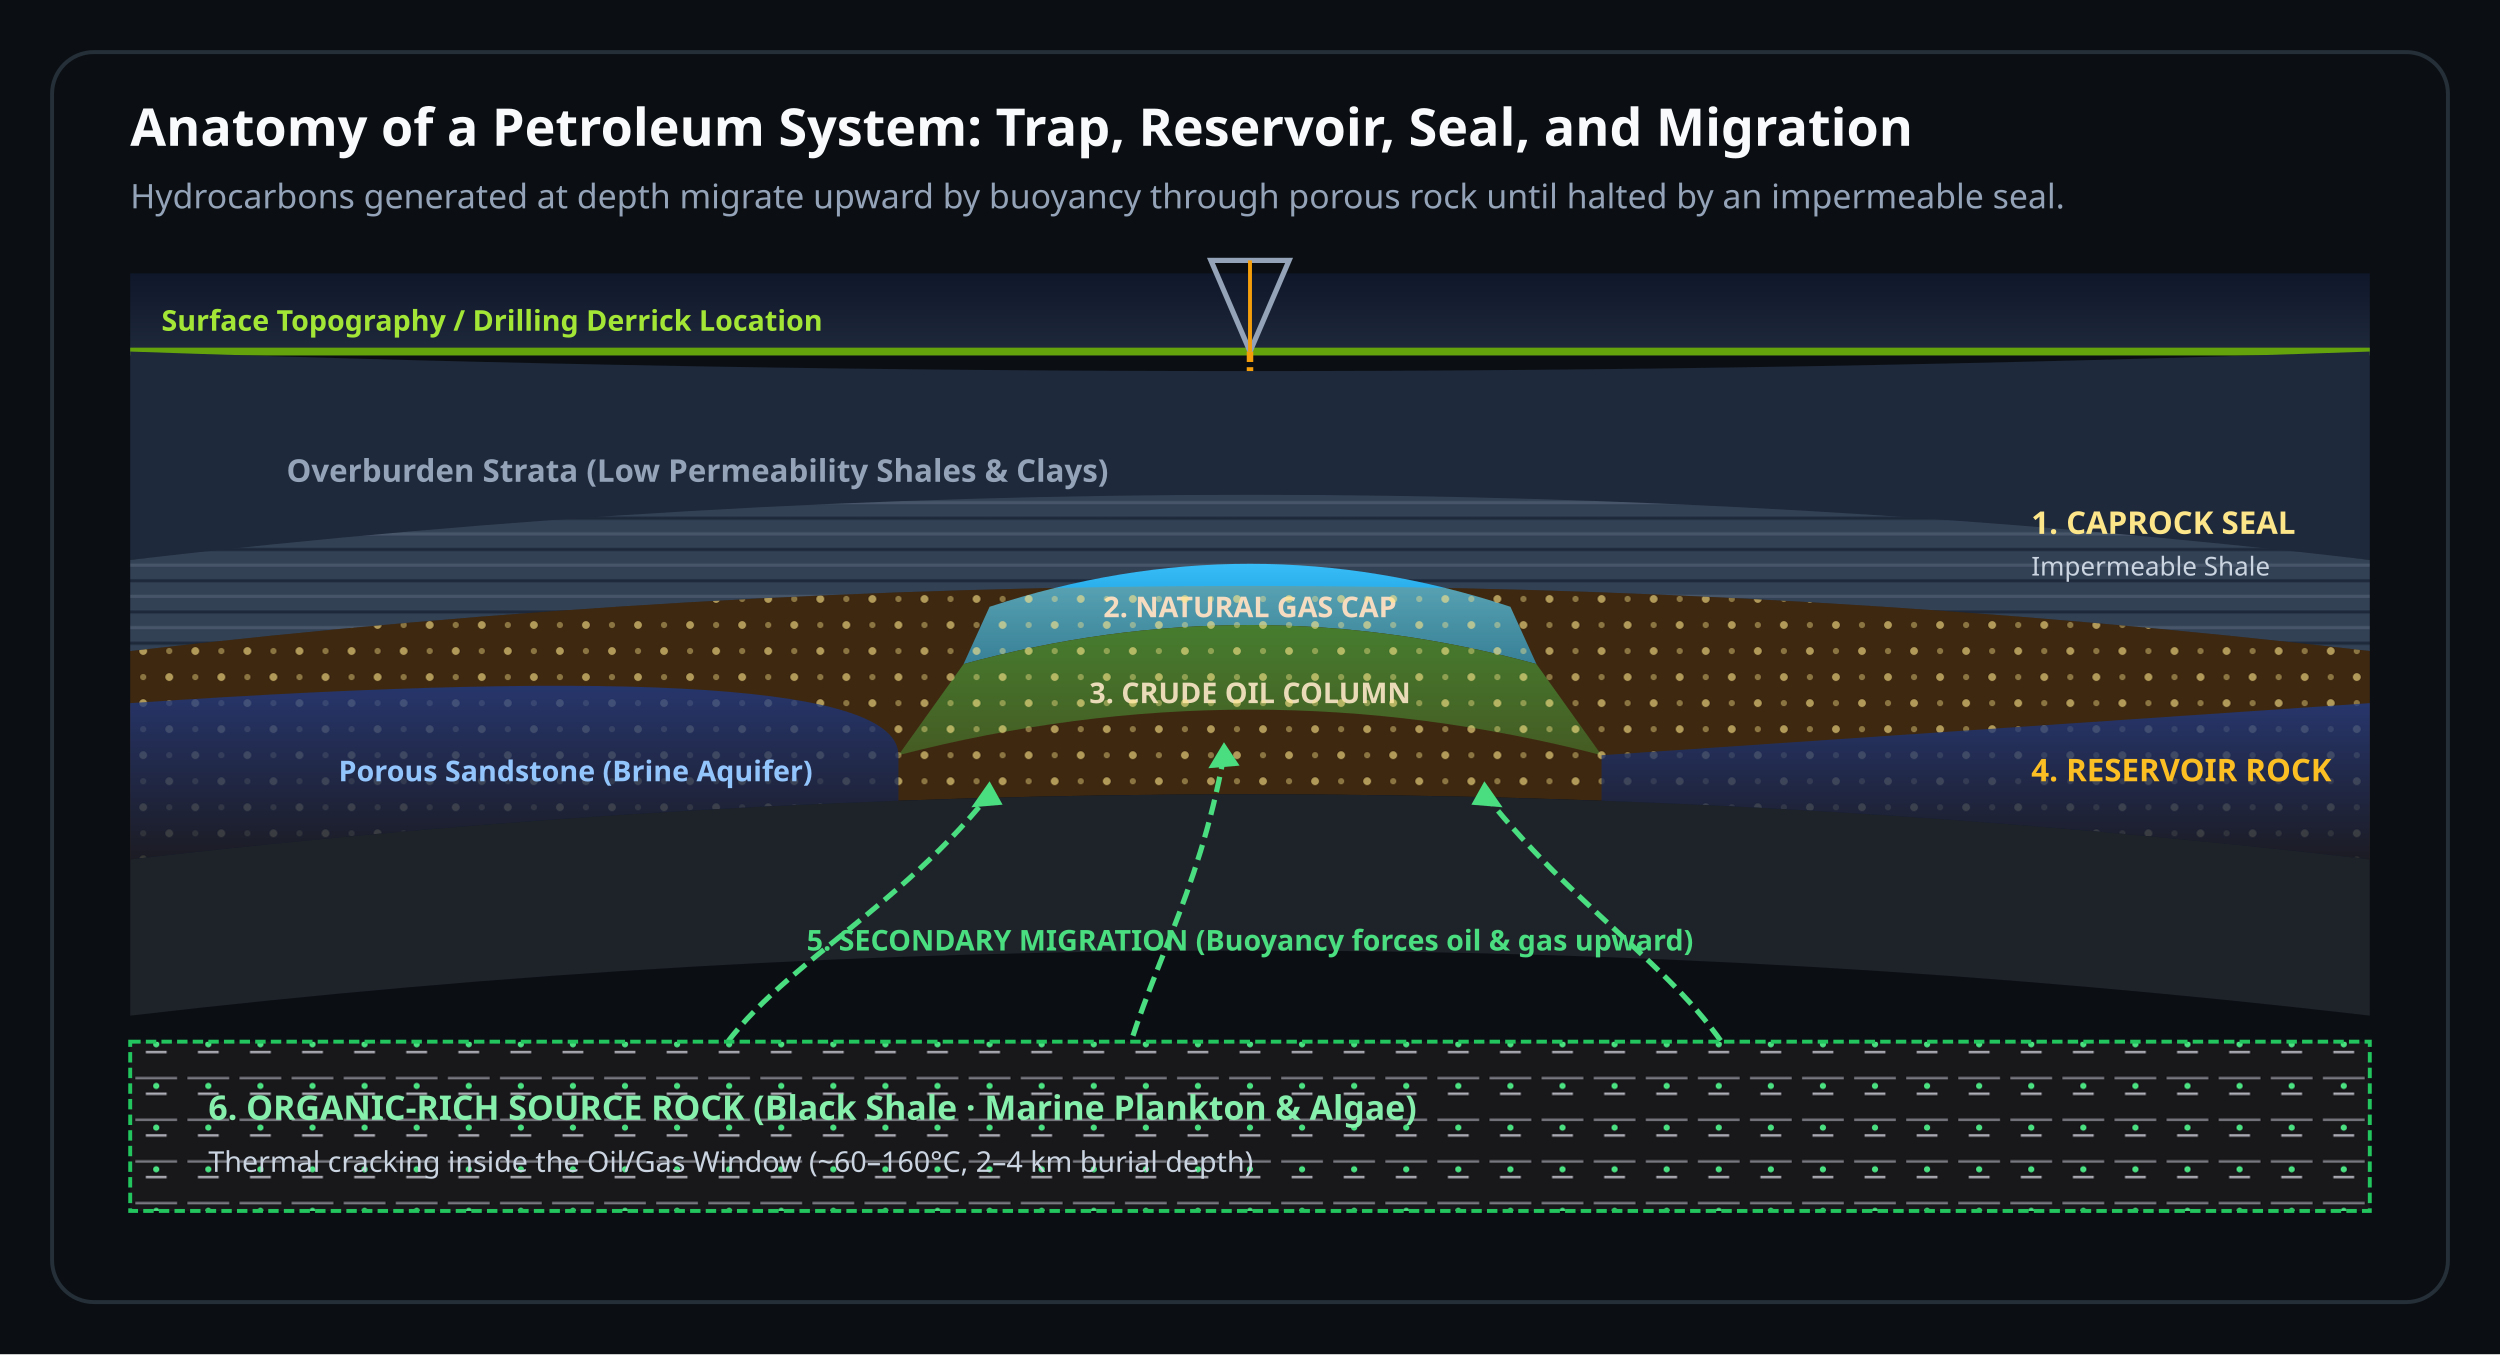
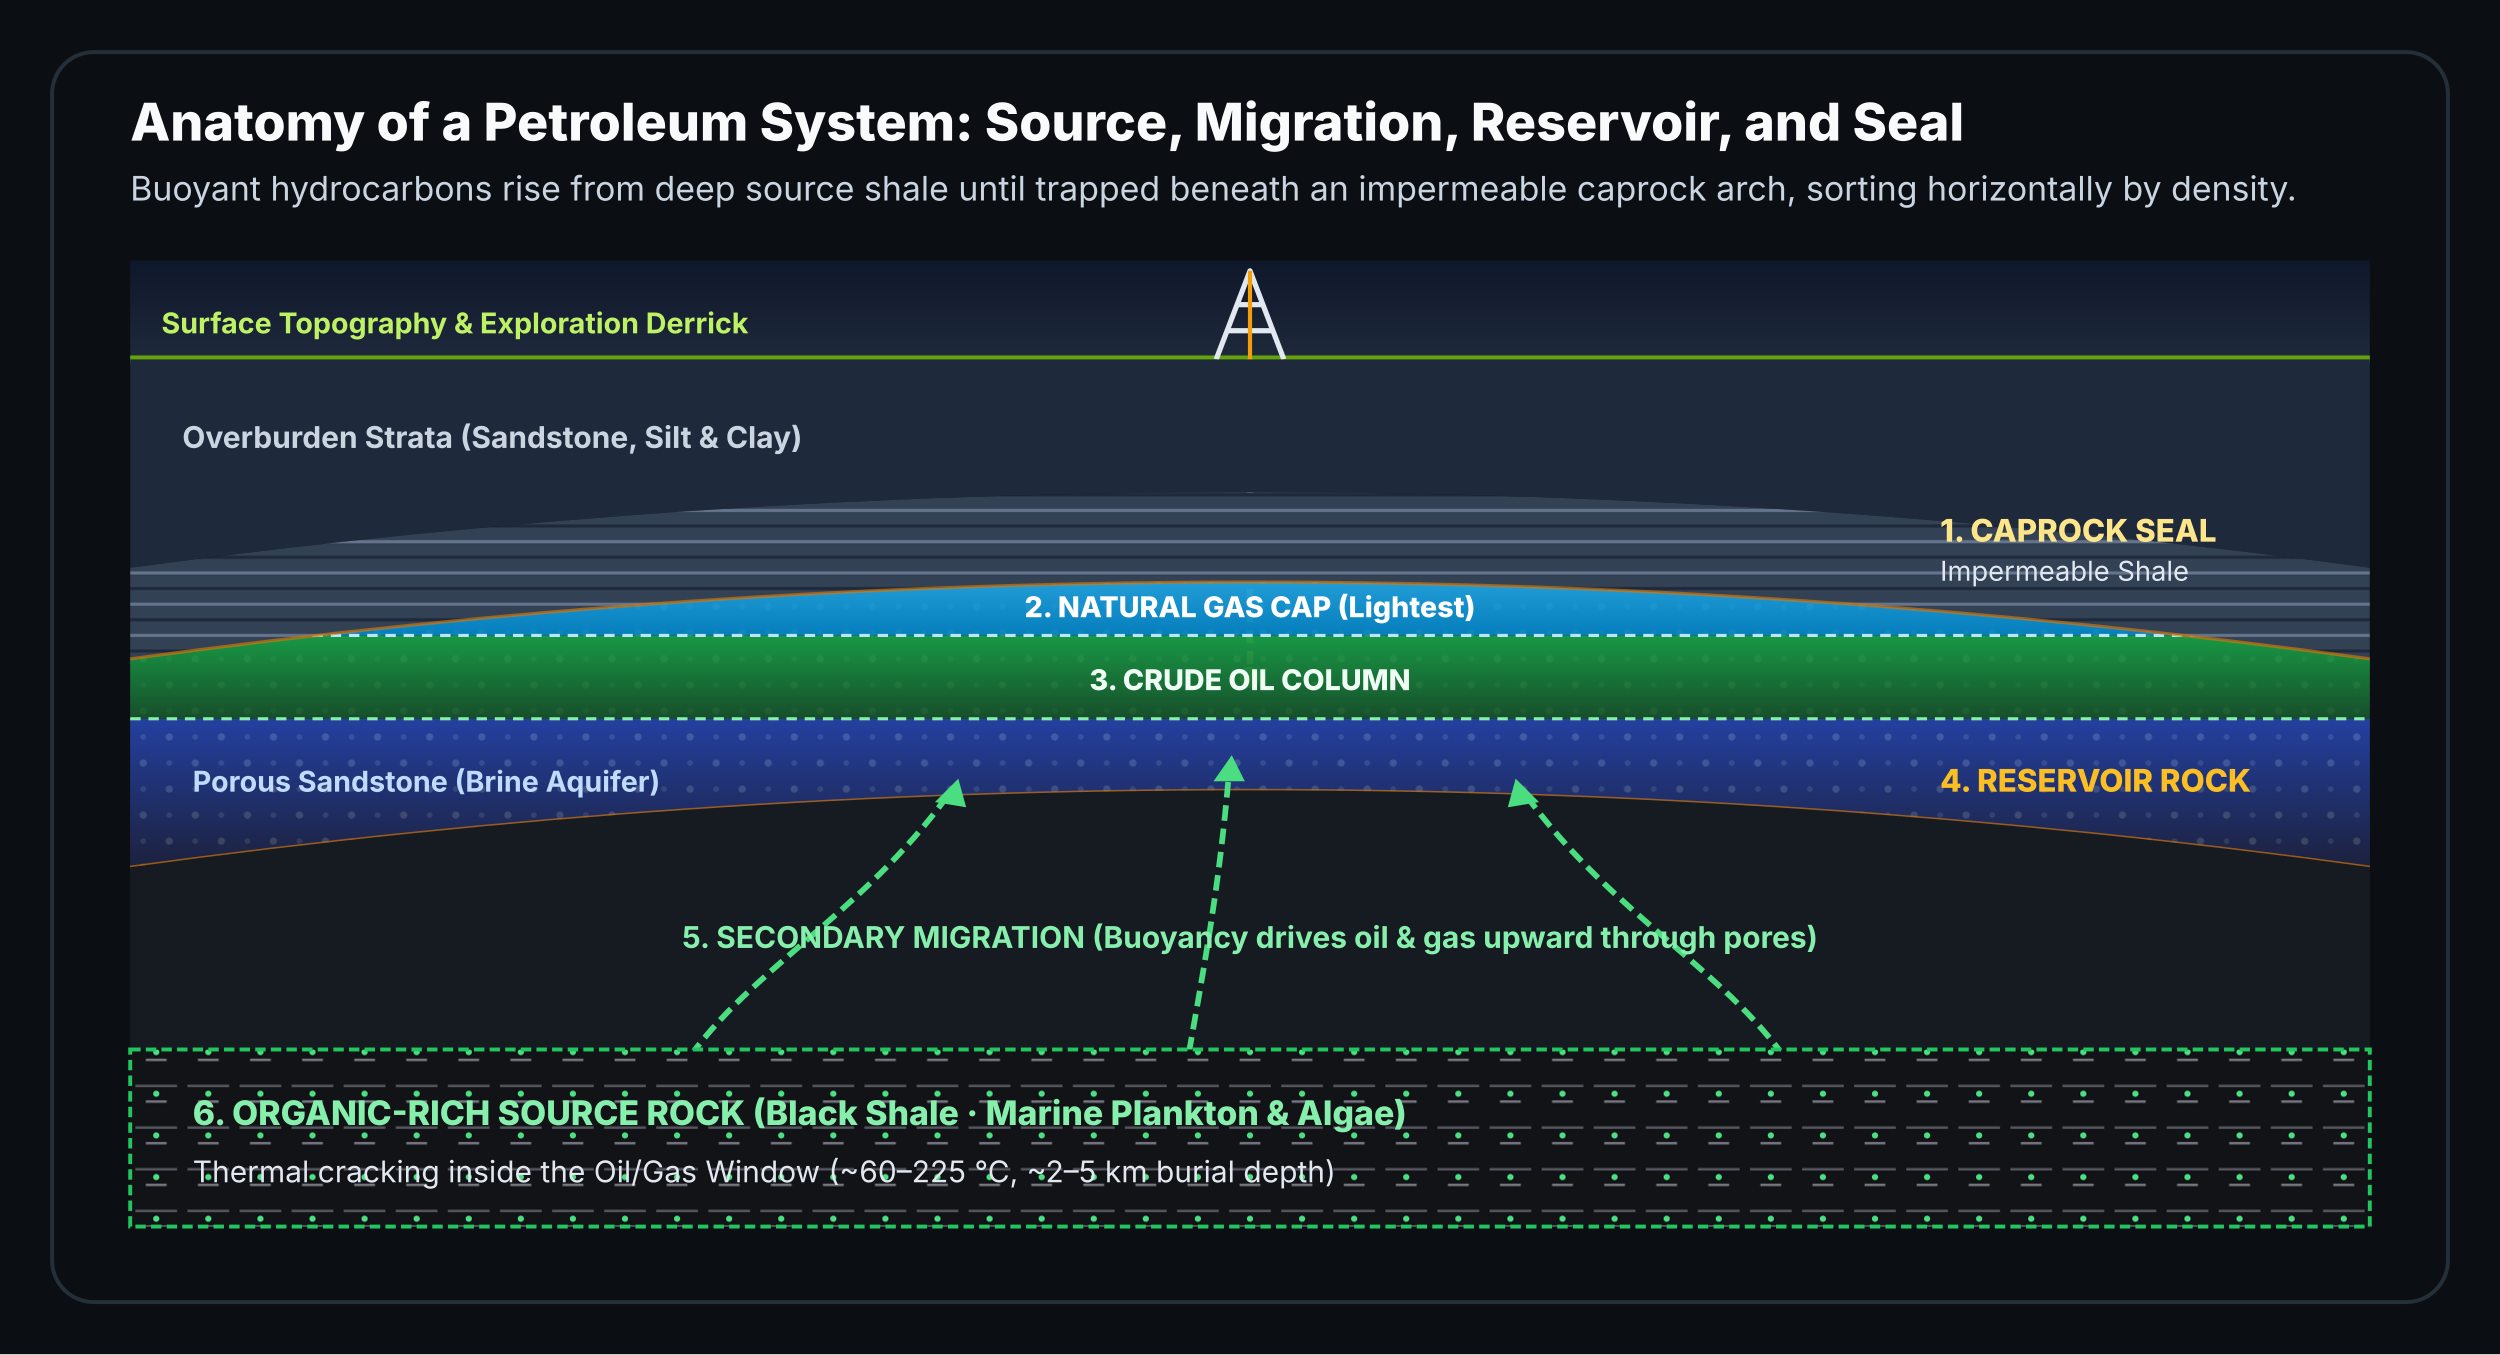
<svg xmlns="http://www.w3.org/2000/svg" viewBox="0 0 960 520" width="960" height="520" role="img" aria-label="Anatomy of a Petroleum System: Source Rock, Migration, Reservoir, Seal, and Anticlinal Trap">
  <defs>
    <linearGradient id="skyGrad" x1="0" y1="0" x2="0" y2="1">
      <stop offset="0%" stop-color="#0f172a" />
      <stop offset="100%" stop-color="#1e293b" />
    </linearGradient>
    <pattern id="sandstone" width="20" height="20" patternUnits="userSpaceOnUse">
-       <rect width="20" height="20" fill="#d97706" fill-opacity="0.25" />
-       <circle cx="5" cy="5" r="1.5" fill="#fde68a" fill-opacity="0.6" />
-       <circle cx="15" cy="15" r="1.5" fill="#fde68a" fill-opacity="0.6" />
-       <circle cx="15" cy="5" r="1.2" fill="#fde68a" fill-opacity="0.4" />
-       <circle cx="5" cy="15" r="1.2" fill="#fde68a" fill-opacity="0.4" />
+       <rect width="20" height="20" fill="#92400e" fill-opacity="0.32" />
+       <circle cx="5" cy="5" r="1.4" fill="#fde68a" fill-opacity="0.55" />
+       <circle cx="15" cy="15" r="1.4" fill="#fde68a" fill-opacity="0.55" />
+       <circle cx="15" cy="5" r="1.1" fill="#fde68a" fill-opacity="0.38" />
+       <circle cx="5" cy="15" r="1.1" fill="#fde68a" fill-opacity="0.38" />
    </pattern>
    <pattern id="shaleSeal" width="24" height="12" patternUnits="userSpaceOnUse">
      <rect width="24" height="12" fill="#334155" />
-       <line x1="0" y1="4" x2="24" y2="4" stroke="#475569" stroke-width="1.2" />
+       <line x1="0" y1="4" x2="24" y2="4" stroke="#64748b" stroke-width="1.2" />
      <line x1="0" y1="10" x2="24" y2="10" stroke="#1e293b" stroke-width="1.2" />
    </pattern>
    <pattern id="sourceRock" width="20" height="16" patternUnits="userSpaceOnUse">
-       <rect width="20" height="16" fill="#18181b" />
-       <line x1="2" y1="5" x2="18" y2="5" stroke="#71717a" stroke-width="1" />
-       <line x1="6" y1="11" x2="14" y2="11" stroke="#a1a1aa" stroke-width="1" />
+       <rect width="20" height="16" fill="#111317" />
+       <line x1="2" y1="5" x2="18" y2="5" stroke="#52525b" stroke-width="1" />
+       <line x1="6" y1="11" x2="14" y2="11" stroke="#71717a" stroke-width="1" />
      <circle cx="10" cy="8" r="1.2" fill="#4ade80" />
    </pattern>
    <linearGradient id="oilCol" x1="0" y1="0" x2="0" y2="1">
-       <stop offset="0%" stop-color="#15803d" />
+       <stop offset="0%" stop-color="#16a34a" />
      <stop offset="100%" stop-color="#14532d" />
    </linearGradient>
    <linearGradient id="gasCol" x1="0" y1="0" x2="0" y2="1">
      <stop offset="0%" stop-color="#38bdf8" />
      <stop offset="100%" stop-color="#0284c7" />
    </linearGradient>
    <linearGradient id="waterCol" x1="0" y1="0" x2="0" y2="1">
-       <stop offset="0%" stop-color="#1e3a8a" />
+       <stop offset="0%" stop-color="#1d4ed8" />
      <stop offset="100%" stop-color="#0f172a" />
    </linearGradient>
+     <clipPath id="reservoirClip">
+       <path d="M 0,145 Q 430,86 860,145 L 860,225 Q 430,166 0,225 Z" />
+     </clipPath>
  </defs>
  <rect width="960" height="520" fill="#0b0f14" />
  <rect x="20" y="20" width="920" height="480" rx="16" fill="none" stroke="#252f38" stroke-width="1.5" />
-   <text x="50" y="56" font-family="system-ui, sans-serif" font-size="20" font-weight="800" fill="#f8fafc">Anatomy of a Petroleum System: Trap, Reservoir, Seal, and Migration</text>
-   <text x="50" y="80" font-family="system-ui, sans-serif" font-size="13" fill="#94a3b8">Hydrocarbons generated at depth migrate upward by buoyancy through porous rock until halted by an impermeable seal.</text>
-   <g transform="translate(50, 105)">
-     <rect x="0" y="0" width="860" height="30" fill="url(#skyGrad)" />
+   <text x="50" y="54" font-family="system-ui, -apple-system, sans-serif" font-size="20" font-weight="800" fill="#f8fafc">Anatomy of a Petroleum System: Source, Migration, Reservoir, and Seal</text>
+   <text x="50" y="77" font-family="system-ui, -apple-system, sans-serif" font-size="13" fill="#cbd5e1">Buoyant hydrocarbons rise from deep source shale until trapped beneath an impermeable caprock arch, sorting horizontally by density.</text>
+   <g transform="translate(50, 108)">
+     <rect x="0" y="-8" width="860" height="38" fill="url(#skyGrad)" />
    <line x1="0" y1="30" x2="860" y2="30" stroke="#65a30d" stroke-width="3" />
-     <text x="12" y="22" font-family="system-ui, sans-serif" font-size="11" font-weight="700" fill="#a3e635">Surface Topography / Drilling Derrick Location</text>
-     <path d="M 430,30 L 415,-5 L 445,-5 Z" fill="none" stroke="#94a3b8" stroke-width="2" />
-     <line x1="430" y1="-5" x2="430" y2="30" stroke="#f59e0b" stroke-width="1.5" />
-     <line x1="430" y1="30" x2="430" y2="165" stroke="#f59e0b" stroke-width="2.5" stroke-dasharray="4 2" />
-     <path d="M 0,30 Q 430,45 860,30 L 860,110 Q 430,70 0,110 Z" fill="#1e293b" />
-     <text x="60" y="80" font-family="system-ui, sans-serif" font-size="12" font-weight="700" fill="#94a3b8">Overburden Strata (Low Permeability Shales &amp; Clays)</text>
-     <path d="M 0,110 Q 430,60 860,110 L 860,145 Q 430,95 0,145 Z" fill="url(#shaleSeal)" />
-     <text x="730" y="100" font-family="system-ui, sans-serif" font-size="12" font-weight="800" fill="#fde68a">1. CAPROCK SEAL</text>
-     <text x="730" y="116" font-family="system-ui, sans-serif" font-size="10" fill="#cbd5e1">Impermeable Shale</text>
-     <path d="M 330,128 Q 430,95 530,128 L 540,150 Q 430,120 320,150 Z" fill="url(#gasCol)" />
-     <text x="430" y="132" text-anchor="middle" font-family="system-ui, sans-serif" font-size="11" font-weight="800" fill="#ffffff">2. NATURAL GAS CAP</text>
-     <path d="M 320,150 Q 430,120 540,150 L 565,185 Q 430,150 295,185 Z" fill="url(#oilCol)" />
-     <text x="430" y="165" text-anchor="middle" font-family="system-ui, sans-serif" font-size="11" font-weight="800" fill="#f0fdf4">3. CRUDE OIL COLUMN</text>
-     <path d="M 0,145 Q 430,95 860,145 L 860,225 Q 430,175 0,225 Z" fill="url(#sandstone)" />
-     <path d="M 0,165 Q 295,145 295,185 L 295,220 Q 150,223 0,225 Z" fill="url(#waterCol)" fill-opacity="0.75" />
-     <path d="M 565,185 Q 860,165 860,165 L 860,225 Q 710,220 565,220 Z" fill="url(#waterCol)" fill-opacity="0.75" />
-     <text x="80" y="195" font-family="system-ui, sans-serif" font-size="11" font-weight="700" fill="#93c5fd">Porous Sandstone (Brine Aquifer)</text>
-     <text x="730" y="195" font-family="system-ui, sans-serif" font-size="12" font-weight="800" fill="#fbbf24">4. RESERVOIR ROCK</text>
-     <path d="M 0,225 Q 430,175 860,225 L 860,285 Q 430,235 0,285 Z" fill="#1e2229" />
-     <g stroke="#4ade80" stroke-width="2" fill="none" stroke-dasharray="6 3">
-       <path d="M 220,310 C 240,270 290,250 330,200" />
-       <path d="M 380,310 C 390,270 410,240 420,185" />
-       <path d="M 620,310 C 600,270 560,250 520,200" />
+     <text x="12" y="20" font-family="system-ui, -apple-system, sans-serif" font-size="11" font-weight="700" fill="#bef264">Surface Topography &amp; Exploration Derrick</text>
+     <path d="M 417,30 L 430,-4 L 443,30 M 421,19 L 439,19 M 425,9 L 435,9" fill="none" stroke="#e2e8f0" stroke-width="2" stroke-linejoin="round" />
+     <line x1="430" y1="-4" x2="430" y2="30" stroke="#f59e0b" stroke-width="1.6" />
+     <line x1="430" y1="30" x2="430" y2="152" stroke="#fbbf24" stroke-width="2.4" stroke-dasharray="5 3" />
+     <circle cx="430" cy="152" r="4" fill="#fbbf24" />
+     <path d="M 0,30 L 860,30 L 860,110 Q 430,52 0,110 Z" fill="#1e293b" />
+     <text x="20" y="64" font-family="system-ui, -apple-system, sans-serif" font-size="11.5" font-weight="700" fill="#cbd5e1">Overburden Strata (Sandstone, Silt &amp; Clay)</text>
+     <path d="M 0,110 Q 430,52 860,110 L 860,145 Q 430,86 0,145 Z" fill="url(#shaleSeal)" />
+     <text x="695" y="100" font-family="system-ui, -apple-system, sans-serif" font-size="12" font-weight="800" fill="#fde68a">1. CAPROCK SEAL</text>
+     <text x="695" y="115" font-family="system-ui, -apple-system, sans-serif" font-size="10.5" fill="#e2e8f0">Impermeable Shale</text>
+     <g clip-path="url(#reservoirClip)">
+       <rect x="0" y="80" width="860" height="160" fill="url(#sandstone)" />
+       <rect x="0" y="168" width="860" height="72" fill="url(#waterCol)" fill-opacity="0.72" />
+       <rect x="0" y="136" width="860" height="32" fill="url(#oilCol)" fill-opacity="0.92" />
+       <rect x="0" y="100" width="860" height="36" fill="url(#gasCol)" fill-opacity="0.94" />
+       <line x1="0" y1="136" x2="860" y2="136" stroke="#bae6fd" stroke-width="1.2" stroke-dasharray="4 3" />
+       <line x1="0" y1="168" x2="860" y2="168" stroke="#86efac" stroke-width="1.2" stroke-dasharray="4 3" />
    </g>
-     <polygon points="330,195 323,205 335,204" fill="#4ade80" />
-     <polygon points="420,180 414,190 426,189" fill="#4ade80" />
-     <polygon points="520,195 515,204 527,205" fill="#4ade80" />
-     <text x="430" y="260" text-anchor="middle" font-family="system-ui, sans-serif" font-size="11" font-weight="700" fill="#4ade80">5. SECONDARY MIGRATION (Buoyancy forces oil &amp; gas upward)</text>
-     <rect x="0" y="295" width="860" height="65" fill="url(#sourceRock)" />
-     <rect x="0" y="295" width="860" height="65" fill="none" stroke="#22c55e" stroke-width="1.5" stroke-dasharray="4 2" />
-     <text x="30" y="325" font-family="system-ui, sans-serif" font-size="13" font-weight="800" fill="#86efac">6. ORGANIC-RICH SOURCE ROCK (Black Shale · Marine Plankton &amp; Algae)</text>
-     <text x="30" y="345" font-family="system-ui, sans-serif" font-size="11" fill="#cbd5e1">Thermal cracking inside the Oil/Gas Window (~60–160°C, 2–4 km burial depth)</text>
+     <path d="M 0,145 Q 430,86 860,145 M 0,225 Q 430,166 860,225" fill="none" stroke="#d97706" stroke-width="1.2" opacity="0.65" />
+     <text x="430" y="129" text-anchor="middle" font-family="system-ui, -apple-system, sans-serif" font-size="11" font-weight="800" fill="#ffffff">2. NATURAL GAS CAP (Lightest)</text>
+     <text x="430" y="157" text-anchor="middle" font-family="system-ui, -apple-system, sans-serif" font-size="11" font-weight="800" fill="#f0fdf4">3. CRUDE OIL COLUMN</text>
+     <text x="24" y="196" font-family="system-ui, -apple-system, sans-serif" font-size="11" font-weight="700" fill="#bfdbfe">Porous Sandstone (Brine Aquifer)</text>
+     <text x="695" y="196" font-family="system-ui, -apple-system, sans-serif" font-size="12" font-weight="800" fill="#fbbf24">4. RESERVOIR ROCK</text>
+     <path d="M 0,225 Q 430,166 860,225 L 860,295 L 0,295 Z" fill="#161b22" />
+     <g stroke="#4ade80" stroke-width="2.2" fill="none" stroke-dasharray="6 3">
+       <path d="M 210,305 C 235,265 280,245 315,196" />
+       <path d="M 405,305 C 412,265 418,235 422,188" />
+       <path d="M 640,305 C 615,265 570,245 535,196" />
+     </g>
+     <polygon points="318,191 309,200 321,202" fill="#4ade80" />
+     <polygon points="423,182 416,192 428,192" fill="#4ade80" />
+     <polygon points="532,191 529,202 541,200" fill="#4ade80" />
+     <text x="430" y="256" text-anchor="middle" font-family="system-ui, -apple-system, sans-serif" font-size="11.5" font-weight="700" fill="#86efac">5. SECONDARY MIGRATION (Buoyancy drives oil &amp; gas upward through pores)</text>
+     <rect x="0" y="295" width="860" height="68" fill="url(#sourceRock)" />
+     <rect x="0" y="295" width="860" height="68" fill="none" stroke="#22c55e" stroke-width="1.5" stroke-dasharray="4 2" />
+     <text x="24" y="324" font-family="system-ui, -apple-system, sans-serif" font-size="13" font-weight="800" fill="#86efac">6. ORGANIC-RICH SOURCE ROCK (Black Shale · Marine Plankton &amp; Algae)</text>
+     <text x="24" y="346" font-family="system-ui, -apple-system, sans-serif" font-size="11.5" fill="#e2e8f0">Thermal cracking inside the Oil/Gas Window (~60–225 °C, ~2–5 km burial depth)</text>
  </g>
</svg>
